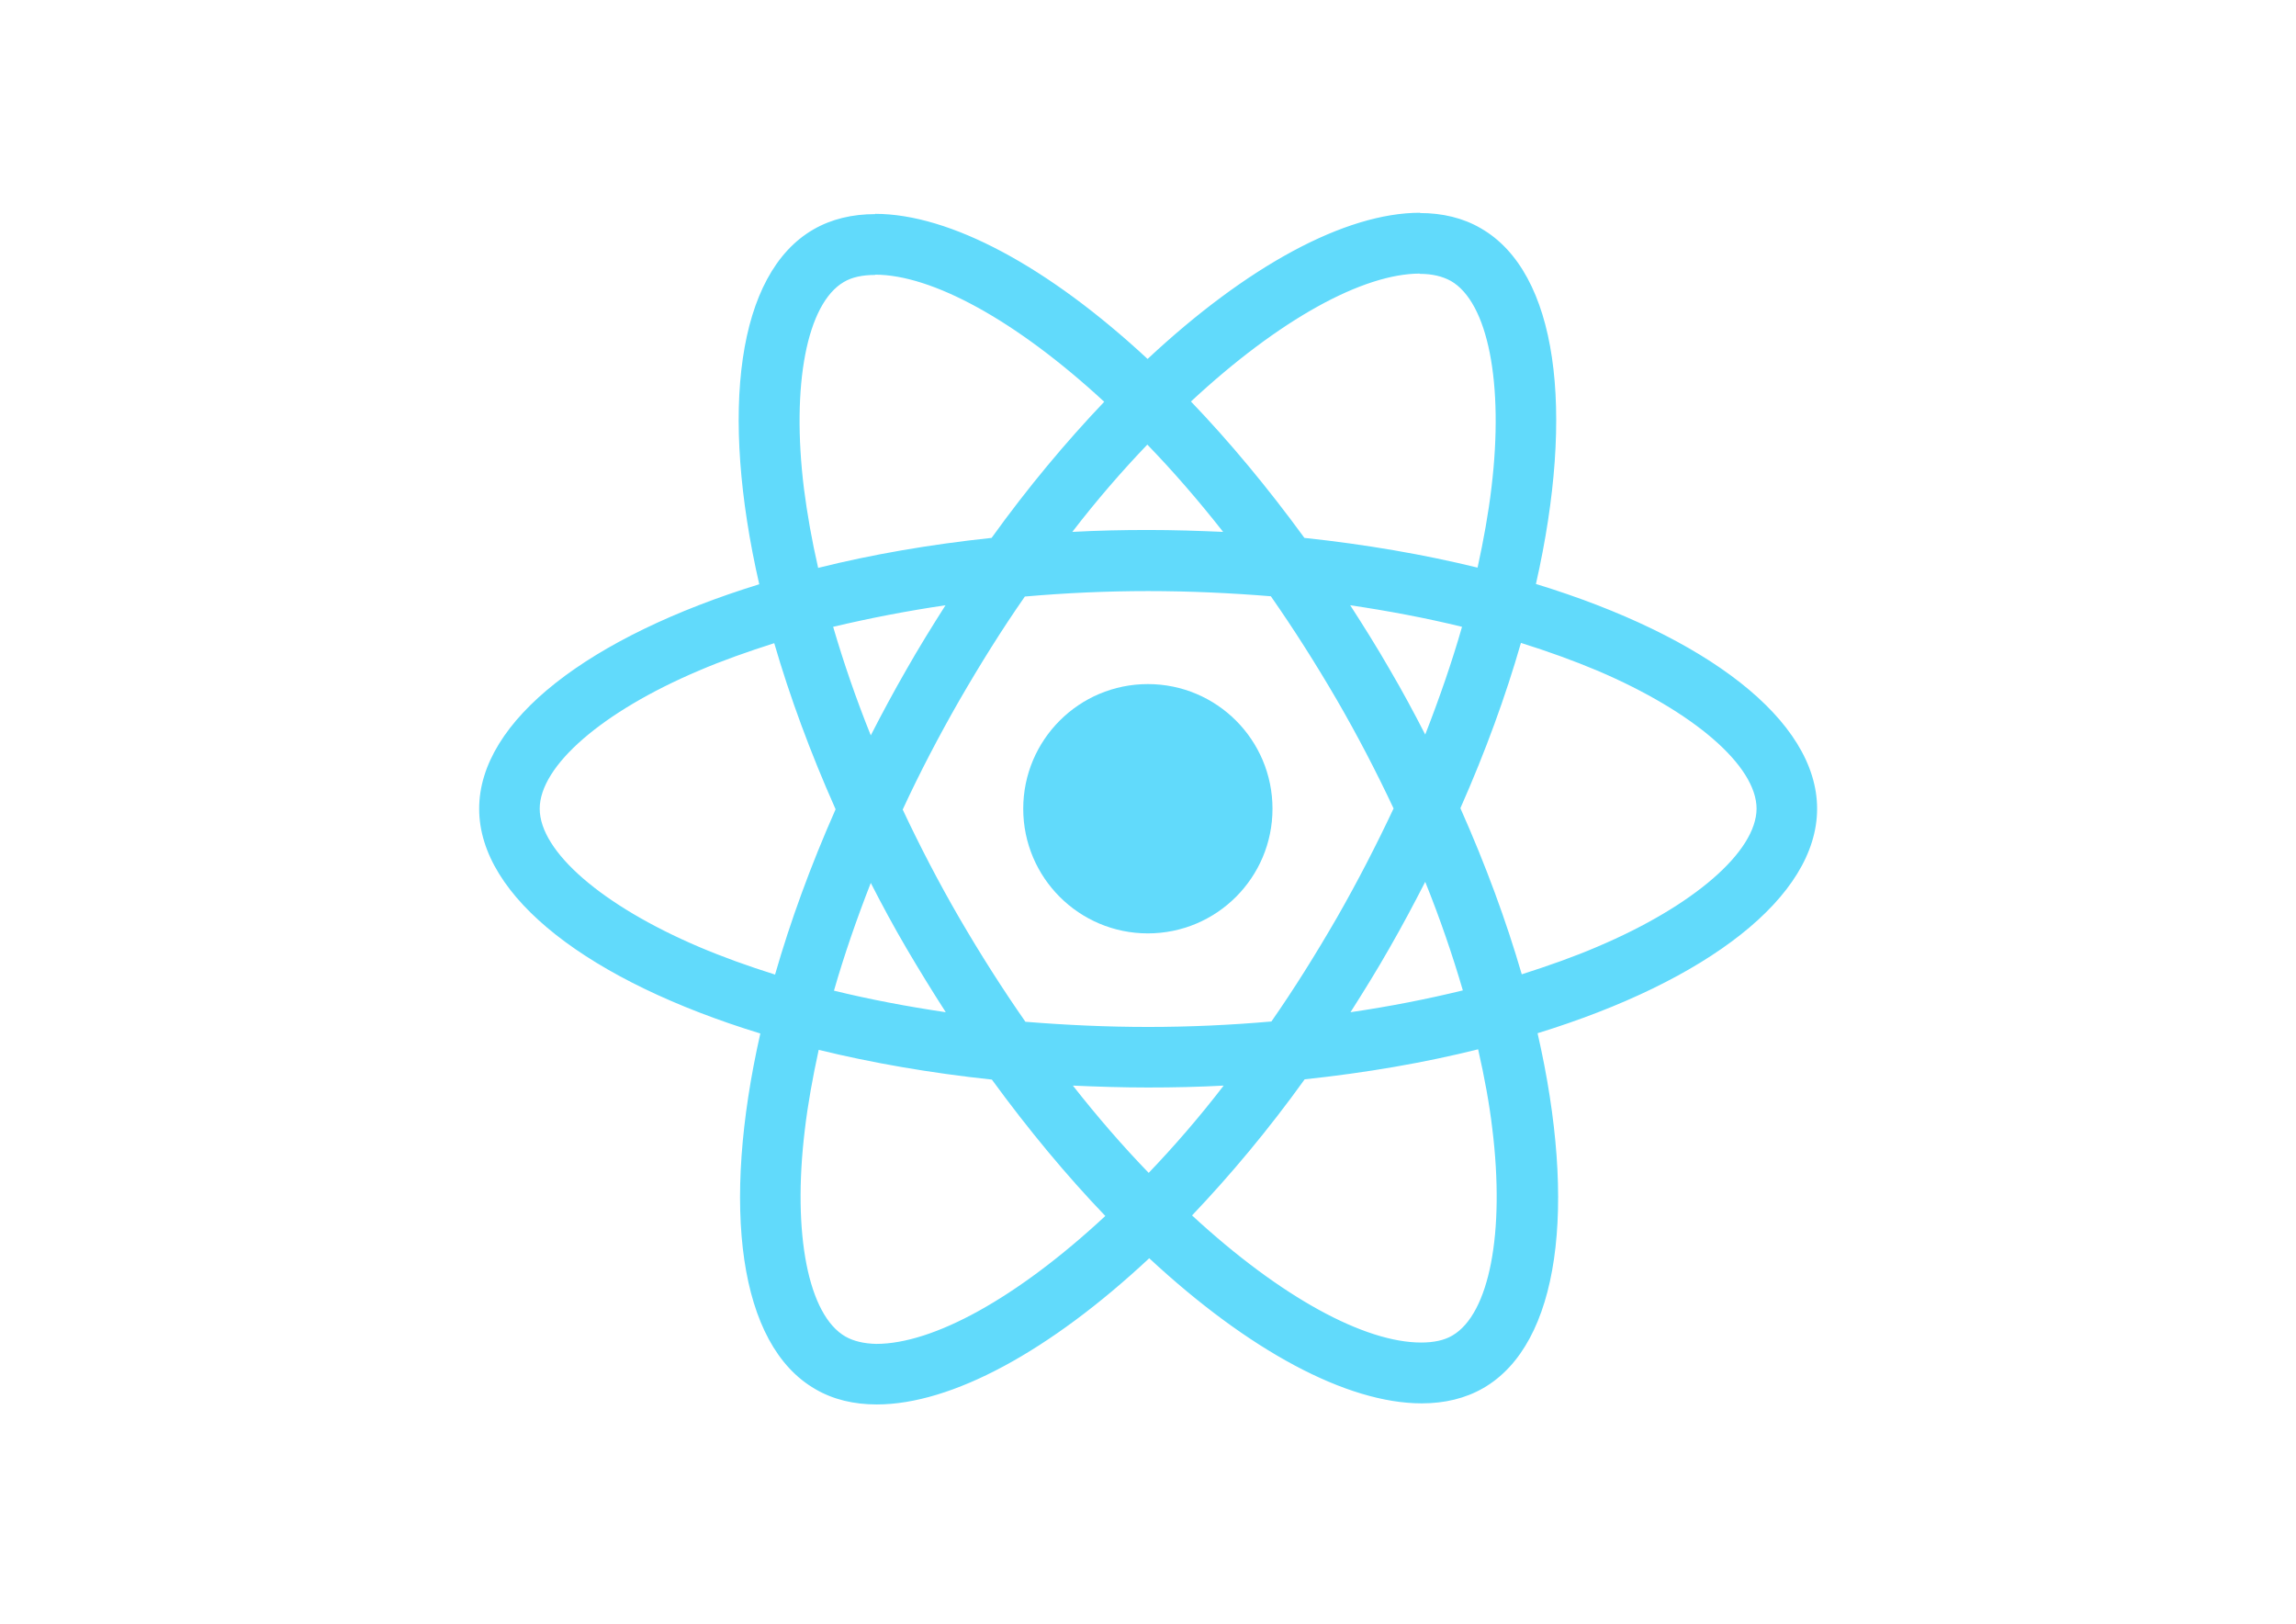
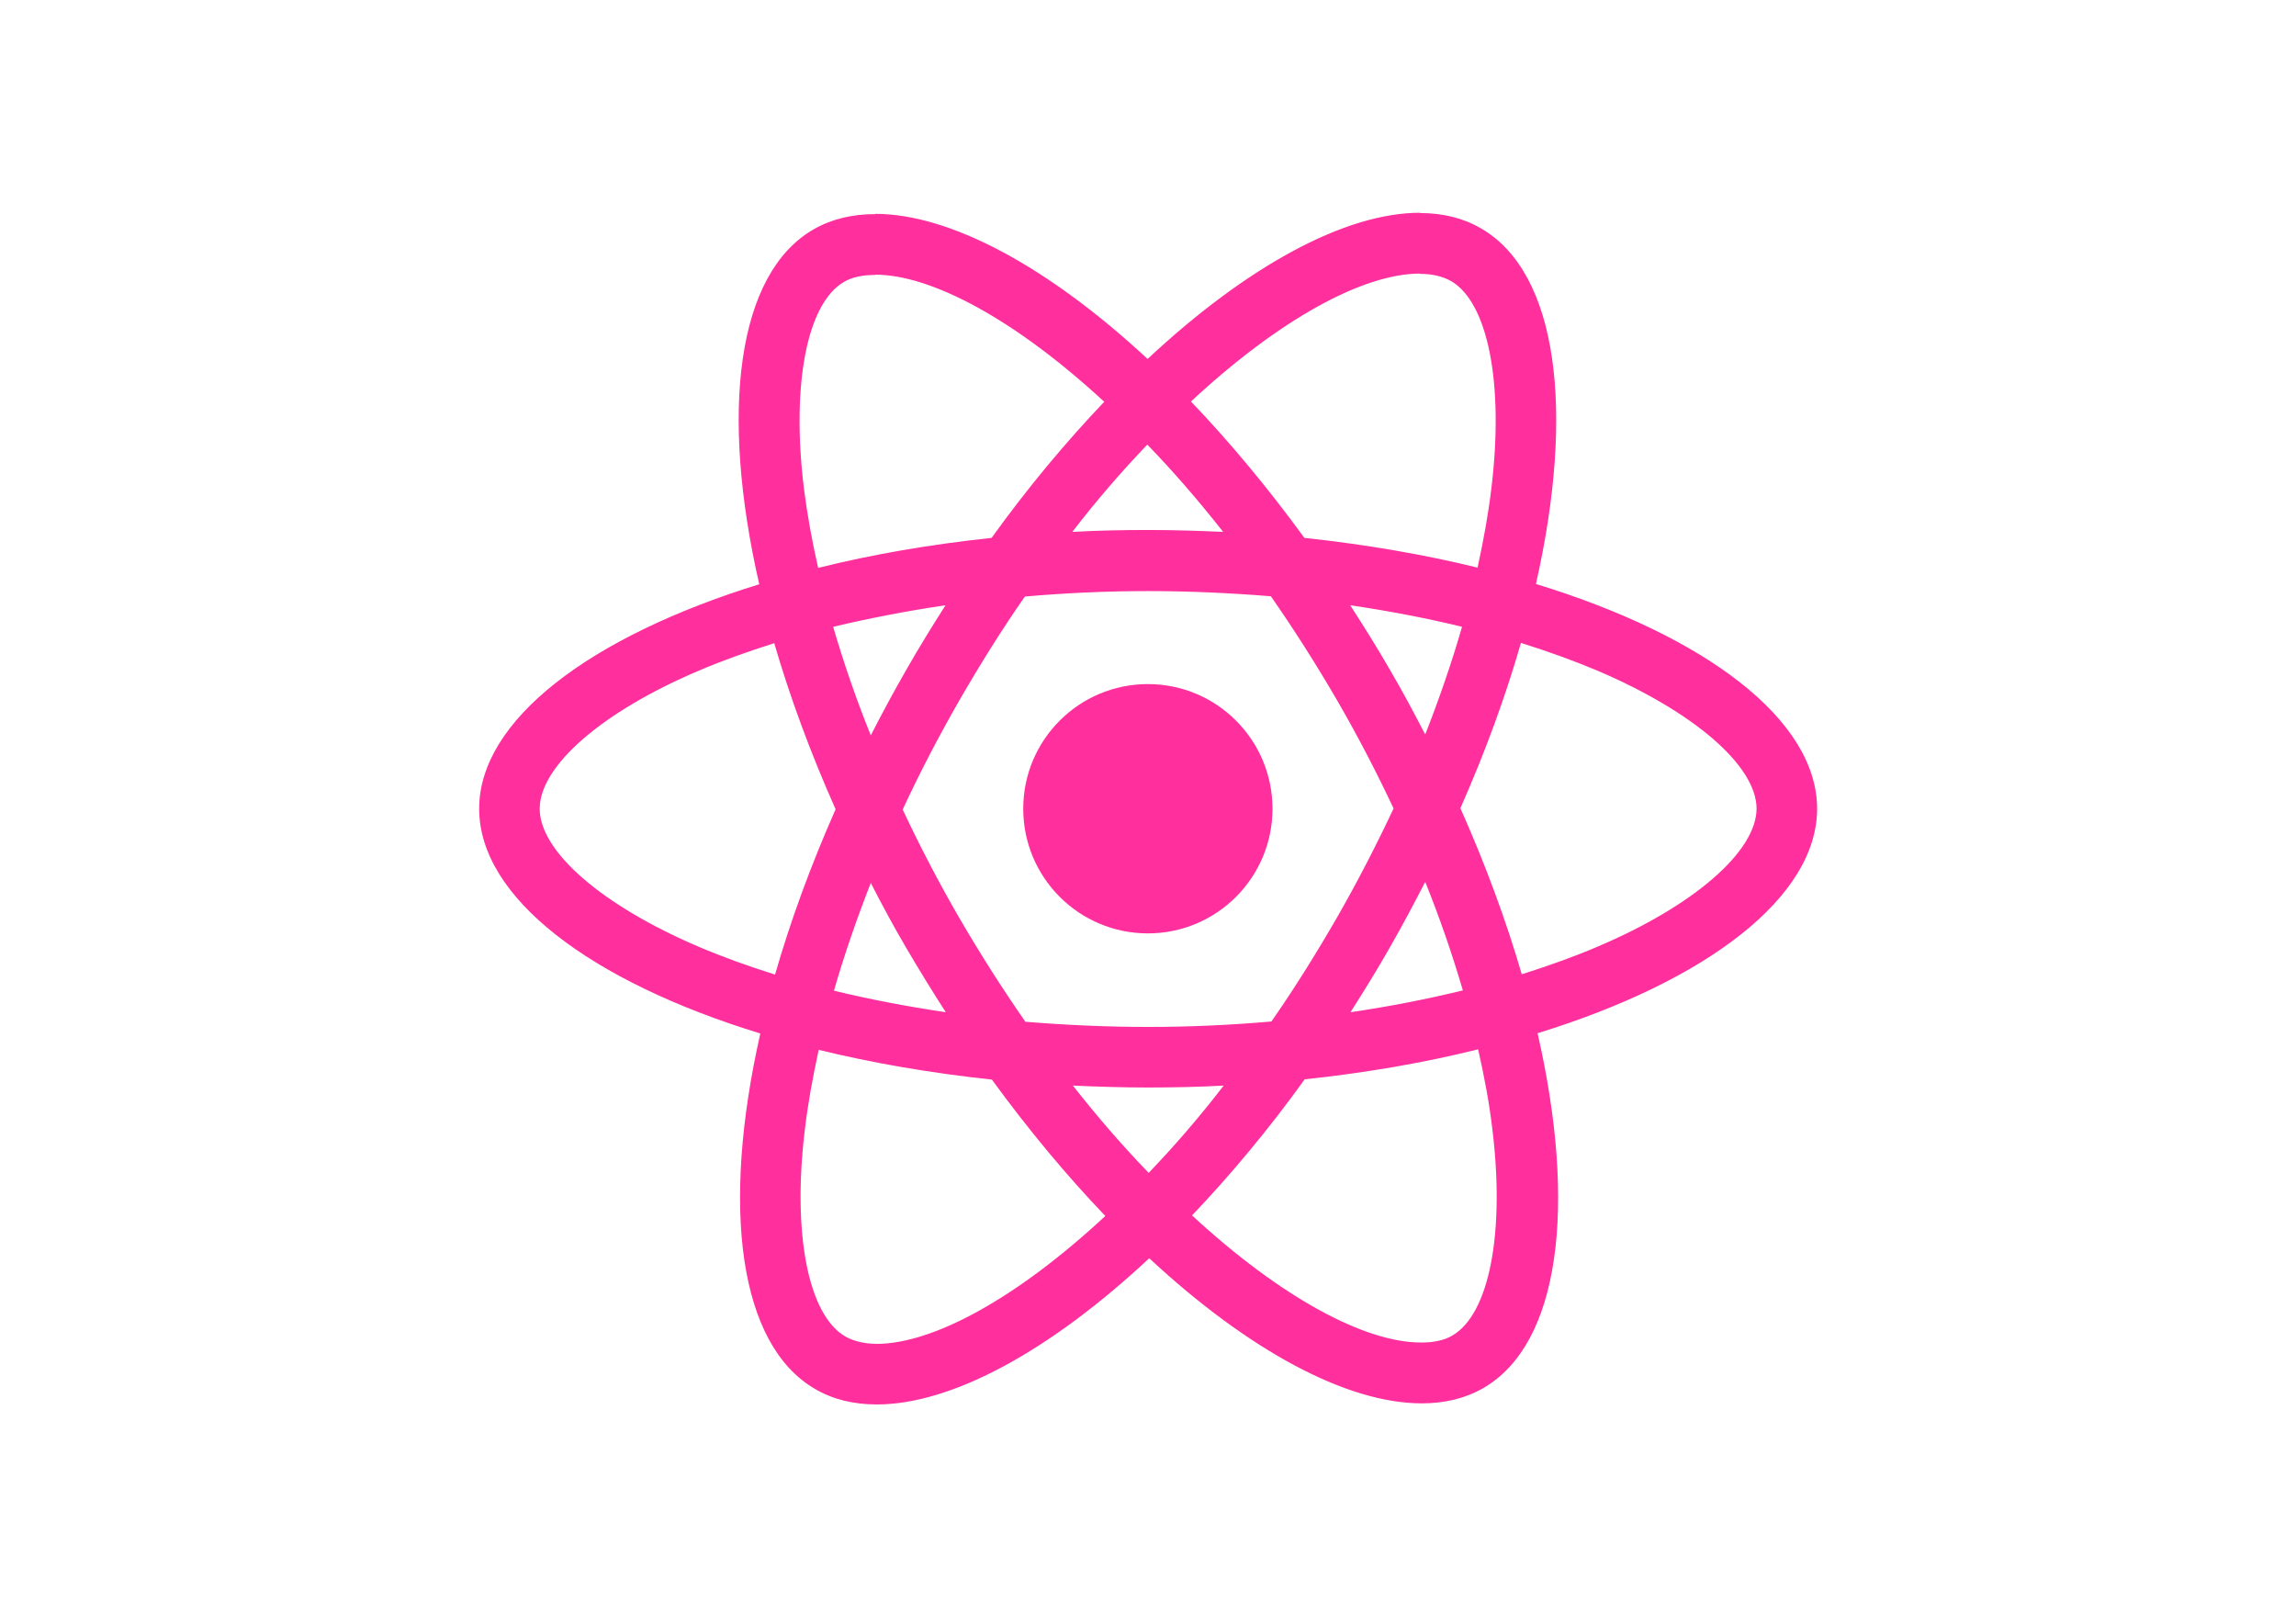
<svg xmlns="http://www.w3.org/2000/svg" viewBox="0 0 841.9 595.3">
-   <g fill="#61DAFB">
+   <g fill="#FF2F9e">
    <path d="M666.3 296.5c0-32.5-40.7-63.3-103.1-82.4 14.4-63.6 8-114.2-20.2-130.4-6.5-3.8-14.1-5.6-22.4-5.6v22.3c4.6 0 8.3.9 11.4 2.6 13.6 7.8 19.5 37.5 14.9 75.7-1.1 9.4-2.9 19.3-5.1 29.4-19.6-4.8-41-8.5-63.5-10.9-13.5-18.5-27.5-35.3-41.6-50 32.6-30.3 63.2-46.9 84-46.9V78c-27.5 0-63.5 19.6-99.9 53.6-36.4-33.8-72.4-53.2-99.9-53.2v22.3c20.7 0 51.4 16.5 84 46.6-14 14.7-28 31.4-41.3 49.9-22.6 2.4-44 6.1-63.6 11-2.3-10-4-19.7-5.2-29-4.7-38.2 1.1-67.9 14.6-75.8 3-1.8 6.9-2.6 11.5-2.6V78.5c-8.4 0-16 1.8-22.6 5.6-28.1 16.2-34.4 66.7-19.9 130.1-62.2 19.2-102.7 49.9-102.7 82.3 0 32.5 40.7 63.3 103.1 82.4-14.4 63.6-8 114.2 20.2 130.4 6.5 3.8 14.1 5.6 22.5 5.6 27.5 0 63.5-19.6 99.9-53.6 36.4 33.8 72.4 53.2 99.9 53.2 8.4 0 16-1.8 22.6-5.6 28.1-16.2 34.4-66.7 19.9-130.1 62-19.1 102.5-49.9 102.5-82.3zm-130.2-66.7c-3.7 12.9-8.3 26.2-13.5 39.5-4.1-8-8.4-16-13.1-24-4.6-8-9.5-15.8-14.4-23.4 14.2 2.1 27.9 4.7 41 7.9zm-45.8 106.5c-7.8 13.5-15.8 26.3-24.1 38.2-14.9 1.3-30 2-45.2 2-15.1 0-30.2-.7-45-1.9-8.3-11.9-16.4-24.6-24.2-38-7.6-13.1-14.5-26.4-20.8-39.8 6.2-13.4 13.2-26.8 20.7-39.9 7.8-13.5 15.8-26.3 24.1-38.2 14.9-1.3 30-2 45.2-2 15.1 0 30.2.7 45 1.9 8.3 11.9 16.4 24.6 24.2 38 7.6 13.1 14.5 26.4 20.8 39.8-6.3 13.4-13.2 26.8-20.7 39.9zm32.3-13c5.4 13.4 10 26.8 13.8 39.8-13.1 3.2-26.9 5.9-41.2 8 4.9-7.7 9.8-15.6 14.4-23.7 4.6-8 8.9-16.1 13-24.1zM421.2 430c-9.3-9.6-18.6-20.3-27.8-32 9 .4 18.2.7 27.5.7 9.4 0 18.7-.2 27.8-.7-9 11.7-18.3 22.4-27.5 32zm-74.4-58.9c-14.2-2.1-27.9-4.7-41-7.9 3.7-12.9 8.3-26.2 13.5-39.5 4.1 8 8.4 16 13.1 24 4.7 8 9.5 15.8 14.4 23.4zM420.7 163c9.3 9.6 18.6 20.3 27.8 32-9-.4-18.2-.7-27.5-.7-9.4 0-18.7.2-27.8.7 9-11.7 18.3-22.4 27.5-32zm-74 58.9c-4.9 7.7-9.8 15.6-14.4 23.7-4.6 8-8.9 16-13 24-5.4-13.4-10-26.8-13.8-39.8 13.1-3.1 26.9-5.8 41.2-7.9zm-90.5 125.2c-35.4-15.1-58.3-34.9-58.3-50.6 0-15.7 22.9-35.6 58.3-50.6 8.6-3.7 18-7 27.7-10.1 5.7 19.6 13.2 40 22.5 60.9-9.2 20.8-16.6 41.1-22.2 60.6-9.9-3.1-19.3-6.5-28-10.2zM310 490c-13.6-7.8-19.5-37.5-14.9-75.7 1.1-9.4 2.9-19.3 5.1-29.4 19.6 4.8 41 8.5 63.5 10.9 13.5 18.5 27.5 35.3 41.6 50-32.6 30.3-63.2 46.9-84 46.9-4.5-.1-8.3-1-11.3-2.7zm237.2-76.2c4.7 38.2-1.1 67.9-14.6 75.8-3 1.8-6.9 2.6-11.5 2.6-20.7 0-51.4-16.5-84-46.6 14-14.7 28-31.4 41.3-49.9 22.6-2.4 44-6.1 63.6-11 2.3 10.1 4.1 19.8 5.2 29.1zm38.5-66.7c-8.6 3.7-18 7-27.7 10.1-5.7-19.6-13.2-40-22.5-60.9 9.2-20.8 16.6-41.1 22.2-60.6 9.9 3.1 19.3 6.5 28.1 10.2 35.4 15.1 58.3 34.9 58.3 50.6-.1 15.7-23 35.6-58.4 50.6zM320.8 78.4z" />
    <circle cx="420.9" cy="296.5" r="45.7" />
    <path d="M520.5 78.1z" />
  </g>
</svg>
